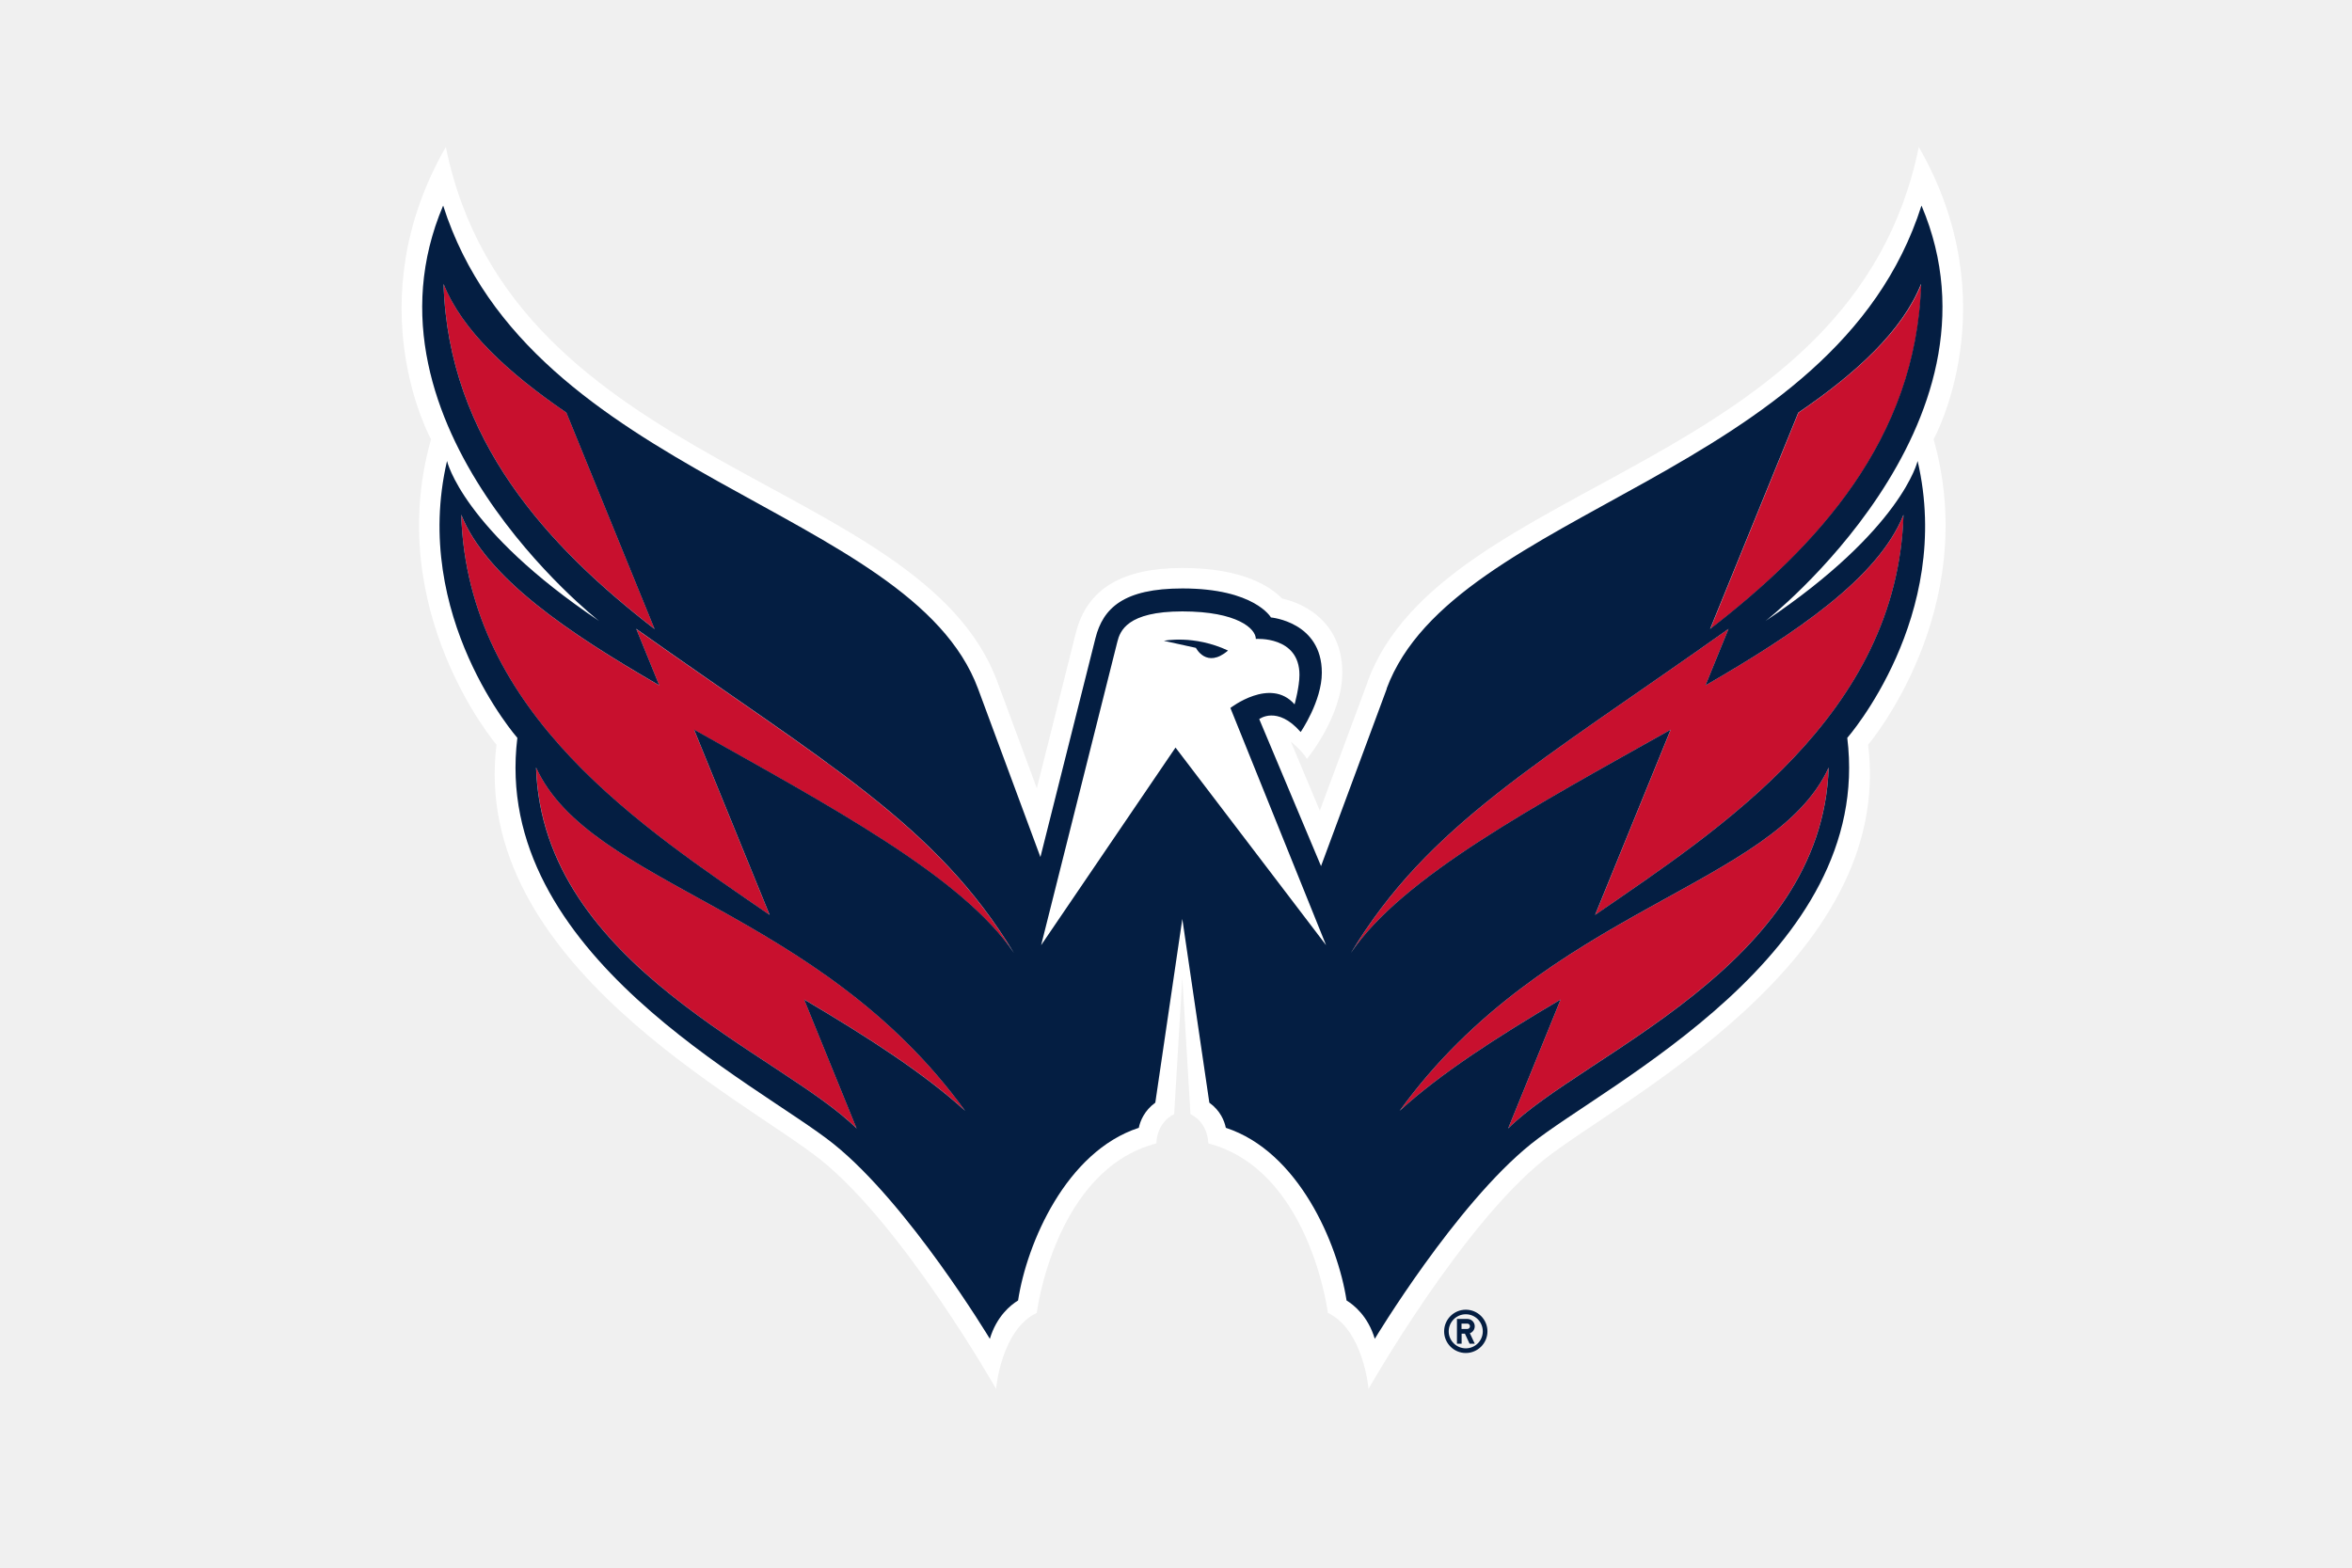
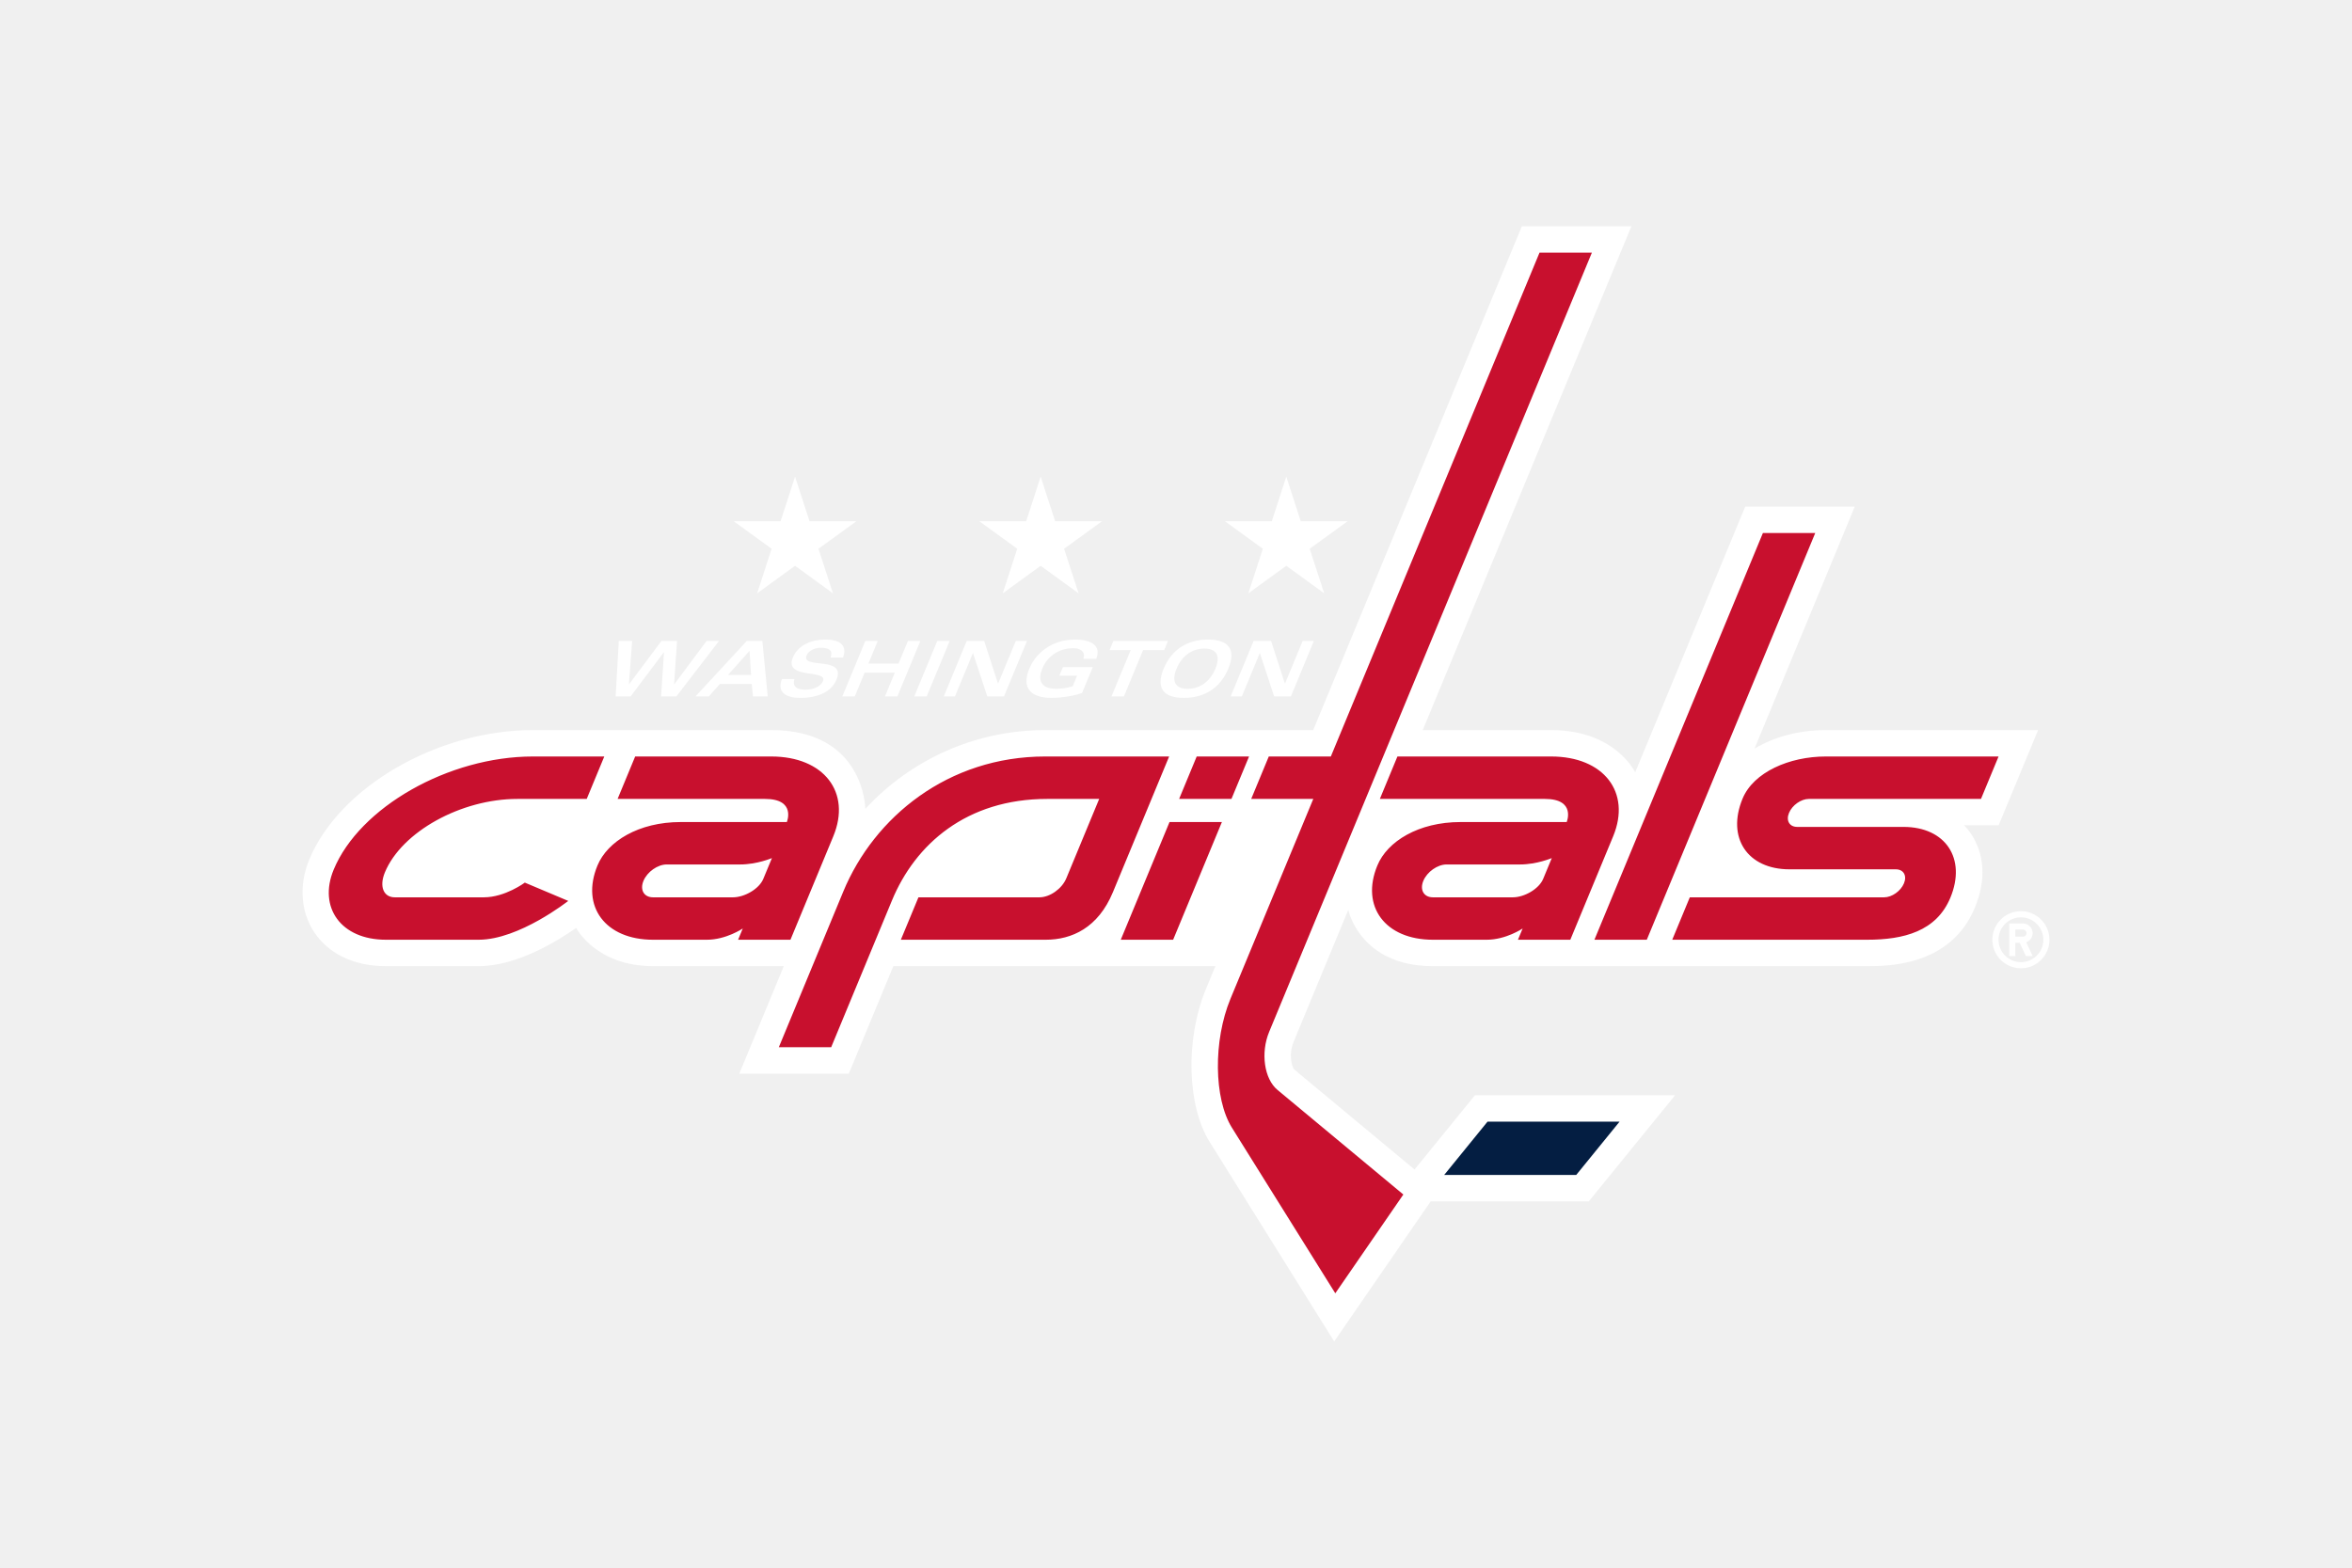
- <svg xmlns="http://www.w3.org/2000/svg" width="960" height="640" viewBox="0 0 960 640" fill="none">
-   <path d="M558.255 278.276L538.707 330.96L526.864 302.732C526.864 302.732 531.447 306.382 533.434 309.83C533.434 309.83 547.873 292.512 547.873 274.586C547.873 254.713 533.394 246.561 523.255 244.33C518.509 239.423 507.235 231.879 482.657 231.879C458.08 231.879 443.642 240.315 439.099 258.444L423.201 321.794L407.06 278.236C375.871 194.324 208.899 192.377 181.97 60C145.225 124.039 175.927 179.318 175.927 179.318C156.176 249.359 202.654 304.03 202.654 304.03C191.744 392.89 304.329 448.899 335.031 473.517C368.896 500.69 406.573 567 406.573 567C406.573 567 408.56 542.95 423.161 535.974C423.161 535.974 430.501 477.613 471.991 466.784C471.991 466.784 471.788 458.592 479.251 454.82L482.576 399.014L485.902 454.82C493.364 458.592 493.162 466.784 493.162 466.784C534.651 477.613 541.992 535.974 541.992 535.974C556.592 542.95 558.58 567 558.58 567C558.58 567 596.257 500.69 630.122 473.517C660.823 448.899 773.409 392.89 762.499 304.03C762.499 304.03 808.977 249.359 789.226 179.318C789.226 179.318 819.968 124.039 783.183 60C756.253 192.377 589.322 194.324 558.174 278.276H558.255ZM720.725 253.537C776.531 216.062 782.777 188.24 782.777 188.24C797.54 251.752 754.063 301.272 754.063 301.272C764.932 389.524 655.754 442.369 625.012 467.027C594.27 491.686 561.216 546.6 561.216 546.6C558.458 537.393 552.739 532.81 549.698 530.945C546.129 507.544 530.068 470.15 500.421 460.457C499.853 457.659 498.15 453.441 493.689 450.196L482.657 375.166L471.626 450.196C467.124 453.441 465.461 457.659 464.893 460.457C435.247 470.15 419.186 507.584 415.617 530.945C412.575 532.81 406.857 537.393 404.099 546.6C404.099 546.6 371.086 491.727 340.303 467.027C309.561 442.369 200.382 389.524 211.252 301.272C211.252 301.272 167.775 251.752 182.537 188.24C182.537 188.24 188.783 216.062 244.589 253.537C244.589 253.537 142.792 173.802 180.956 83.969C216.362 195.176 371.816 207.18 399.273 281.196L424.742 349.94L447.211 260.553C450.293 248.346 458.648 240.275 482.698 240.275C512.142 240.275 518.834 252.117 518.834 252.117C518.834 252.117 539.599 253.861 539.599 274.667C539.599 286.347 530.96 298.879 530.96 298.879C521.43 287.929 514.048 293.607 514.048 293.607L539.275 353.631L566.123 281.196C593.58 207.18 749.034 195.176 784.44 83.969C822.563 173.843 720.807 253.537 720.807 253.537H720.725Z" fill="white" />
-   <path d="M528.446 287.565C528.446 287.565 530.433 280.346 530.433 275.519C530.433 259.54 512.628 260.838 512.628 260.838C512.628 256.701 505.734 249.604 482.616 249.604C459.499 249.604 457.187 257.634 456.092 262.014L424.985 385.874L479.859 305.166L541.343 385.874L502.286 289.025C502.286 289.025 518.59 276.29 528.486 287.565H528.446ZM488.132 264.447L475.073 261.568C475.073 261.568 487.199 259.013 501.232 265.542C492.431 273.086 488.132 264.447 488.132 264.447Z" fill="white" />
-   <path d="M181.036 115.887C182.983 179.48 223.702 223.2 267.219 256.821L231.205 168.448C207.236 152.144 188.661 134.867 181.077 115.887H181.036Z" fill="#C8102E" />
-   <path d="M259.675 256.742L269.084 279.819C232.34 258.567 198.637 236.018 188.255 210.143C190.769 291.824 263.042 338.342 314.143 373.546L283.32 297.948C337.909 328.69 392.945 357.931 413.831 389.12C382.157 336.599 337.382 311.94 259.675 256.783V256.742Z" fill="#C8102E" />
-   <path d="M218.836 313.318C221.391 394.635 319.376 430.446 349.672 460.702L328.258 408.059C353.89 423.187 377.251 438.193 393.96 453.482C334.098 370.747 240.98 361.905 218.836 313.318Z" fill="#C8102E" />
-   <path d="M734.069 168.448L698.055 256.821C741.572 223.2 782.291 179.439 784.238 115.887C776.654 134.867 758.038 152.104 734.11 168.448H734.069Z" fill="#C8102E" />
-   <path d="M551.4 389.077C572.287 357.888 627.282 328.688 681.912 297.905L651.089 373.503C702.19 338.259 774.463 291.781 776.977 210.1C766.594 236.015 732.892 258.524 696.147 279.776L705.557 256.699C627.85 311.856 583.116 336.515 551.4 389.036V389.077Z" fill="#C8102E" />
-   <path d="M746.397 313.318C724.253 361.905 631.176 370.747 571.273 453.482C588.023 438.193 611.343 423.187 636.975 408.059L615.561 460.702C645.857 430.406 743.802 394.635 746.397 313.318Z" fill="#C8102E" />
-   <path d="M475.073 261.608L488.133 264.487C488.133 264.487 492.432 273.126 501.232 265.582C487.24 259.053 475.073 261.608 475.073 261.608Z" fill="#041E42" />
-   <path d="M566.042 281.155L539.194 353.59L513.967 293.566C513.967 293.566 521.308 287.888 530.879 298.838C530.879 298.838 539.518 286.265 539.518 274.626C539.518 253.86 518.753 252.076 518.753 252.076C518.753 252.076 512.061 240.233 482.617 240.233C458.567 240.233 450.212 248.304 447.13 260.512L424.661 349.899L399.192 281.155C371.735 207.139 216.281 195.134 180.875 83.928C142.751 173.801 244.508 253.495 244.508 253.495C188.702 216.021 182.457 188.199 182.457 188.199C167.694 251.711 211.171 301.231 211.171 301.231C200.301 389.482 309.48 442.328 340.222 466.986C370.964 491.645 404.018 546.558 404.018 546.558C406.776 537.352 412.494 532.769 415.536 530.904C419.105 507.502 435.166 470.109 464.813 460.416C465.38 457.618 467.084 453.4 471.545 450.155L482.576 375.125L493.608 450.155C498.11 453.4 499.772 457.618 500.34 460.416C529.987 470.109 546.048 507.543 549.617 530.904C552.658 532.769 558.377 537.352 561.135 546.558C561.135 546.558 594.148 491.685 624.931 466.986C655.673 442.328 764.851 389.482 753.982 301.231C753.982 301.231 797.459 251.711 782.696 188.199C782.696 188.199 776.451 216.021 720.644 253.495C720.644 253.495 822.442 173.761 784.278 83.928C748.872 195.134 593.418 207.139 565.961 281.155H566.042ZM181.037 115.886C188.621 134.867 207.237 152.104 231.165 168.448L267.18 256.821C223.703 223.2 182.984 179.479 181.037 115.886ZM328.217 408.057L349.631 460.7C319.336 430.404 221.35 394.633 218.795 313.317C240.939 361.904 334.017 370.745 393.919 453.481C377.169 438.191 353.849 423.185 328.217 408.057ZM283.321 297.905L314.144 373.503C263.043 338.259 190.771 291.781 188.256 210.1C198.639 236.016 232.341 258.524 269.086 279.776L259.677 256.699C337.383 311.857 382.117 336.515 413.833 389.036C392.946 357.848 337.951 328.647 283.321 297.865V297.905ZM479.819 305.165L424.945 385.873L456.052 262.012C457.147 257.632 460.027 249.602 482.576 249.602C505.126 249.602 512.588 256.699 512.588 260.836C512.588 260.836 530.393 259.538 530.393 275.518C530.393 280.385 528.406 287.563 528.406 287.563C518.55 276.288 502.206 289.023 502.206 289.023L541.262 385.873L479.778 305.165H479.819ZM615.562 460.7L636.976 408.057C611.344 423.185 587.983 438.191 571.274 453.481C631.176 370.745 724.254 361.904 746.398 313.317C743.843 394.633 645.858 430.445 615.562 460.7ZM776.937 210.1C774.423 291.781 702.151 338.3 651.049 373.503L681.872 297.905C627.242 328.647 572.247 357.889 551.361 389.077C583.035 336.556 627.81 311.897 705.517 256.74L696.108 279.817C732.852 258.565 766.555 236.016 776.937 210.14V210.1ZM697.973 256.821L733.988 168.448C757.957 152.144 776.532 134.867 784.116 115.886C782.169 179.479 741.45 223.2 697.933 256.821H697.973Z" fill="#041E42" />
-   <path d="M598.284 552.359C603.151 552.359 607.125 548.384 607.125 543.517C607.125 538.65 603.151 534.676 598.284 534.676C593.417 534.676 589.442 538.65 589.442 543.517C589.442 548.384 593.417 552.359 598.284 552.359ZM598.284 536.541C602.137 536.541 605.219 539.664 605.219 543.517C605.219 547.37 602.096 550.452 598.284 550.452C594.471 550.452 591.308 547.329 591.308 543.517C591.308 539.705 594.431 536.541 598.284 536.541Z" fill="#041E42" />
-   <path d="M596.539 544.45H597.918L599.825 548.546H601.933L599.946 544.287C601.122 543.882 601.933 542.746 601.933 541.448C601.933 539.786 600.595 538.447 598.932 538.447H594.674V548.546H596.58V544.45H596.539ZM596.539 540.353H598.892C599.5 540.353 599.987 540.84 599.987 541.448C599.987 542.057 599.5 542.544 598.892 542.544H596.539V540.353Z" fill="#041E42" />
+ <svg xmlns="http://www.w3.org/2000/svg" viewBox="0 0 960 640">
+   <path fill="#fff" d="M824.867 371.99c-6.433 0-11.655 5.217-11.655 11.654 0 6.429 5.222 11.652 11.655 11.652s11.648-5.223 11.648-11.652c0-6.437-5.215-11.653-11.648-11.653m0 20.806a9.1 9.1 0 0 1-3.503-.695 9.135 9.135 0 0 1-5.648-8.457 9.14 9.14 0 0 1 9.151-9.146c5.057 0 9.15 4.089 9.15 9.146s-4.093 9.152-9.15 9.152m4.788-11.853a3.94 3.94 0 0 0-1.159-2.793 3.94 3.94 0 0 0-2.795-1.155h-5.614v13.3h2.496v-5.401h1.79l2.522 5.402h2.76l-2.633-5.633a3.95 3.95 0 0 0 2.633-3.72m-3.954 1.454h-3.118v-2.911h3.118a1.453 1.453 0 0 1 1.029 2.485 1.46 1.46 0 0 1-1.029.426M309.038 242.219l15.472-11.243 15.474 11.243-5.909-18.194 15.469-11.235H330.42l-5.91-18.2-5.907 18.2H299.47l15.478 11.235zm100.25 0 15.469-11.243 15.481 11.243-5.913-18.194 15.477-11.235h-19.123l-5.922-18.2-5.904 18.2h-19.131l15.475 11.235zm121.632-29.43-5.908-18.198-5.909 18.199h-19.124l15.471 11.235-5.912 18.194 15.474-11.243 15.478 11.243-5.915-18.194 15.474-11.235zm-259.965 53.487h.058l-1.176 18.036h6.233l17.388-22.618h-5.071l-13.184 17.672h-.066l1.215-17.671h-6.393l-13.212 17.67h-.058l1.333-17.67h-5.454l-1.284 22.618h6.112zm35.885 12.969.505 5.068h6.012l-2.191-22.62h-6.385l-20.907 22.62h5.449l4.488-5.068zm-.911-13.538.632 9.833h-9.407zm13.245 11.52c-2.007 4.855.925 7.682 7.47 7.682 7.679 0 12.839-2.758 14.771-7.431 4.124-9.96-14.611-4.08-12.185-9.934.855-2.066 3.608-3.101 5.712-3.101 3.507 0 5.097 1.069 4.071 4.01h5.074c1.742-4.578-.68-7.355-7.294-7.355-5.258 0-11.022 2.095-13.177 7.325-3.771 9.083 14.373 4.625 12.273 9.685-.677 1.636-2.963 3.44-7.158 3.44-4.011 0-5.314-1.632-4.481-4.321zm29.719 7.086 4.021-9.714h12.312l-4.025 9.714h5.077l9.368-22.62h-5.068l-3.823 9.215h-12.308l3.809-9.214h-5.076l-9.375 22.619zm29.348 0 9.378-22.62h-5.077l-9.372 22.62zm11.539 0 7.323-17.67h.058l5.816 17.67h6.819l9.371-22.62h-4.569l-7.19 17.358h-.072l-5.62-17.357h-7.144l-9.364 22.619zm57.646-15.33c2.188-5.287-1.841-7.886-8.665-7.886-8.908 0-15.798 5.066-18.611 11.835-3.392 8.214.781 11.978 9.215 11.978 3.281 0 8.496-.636 12.291-2.008l4.384-10.563h-12.191l-1.457 3.505h7.233l-1.781 4.326c-2.835.78-4.659 1.034-6.635 1.034-6.952 0-7.517-4.104-5.77-8.3 2.435-5.885 7.853-8.297 12.614-8.297 2.51 0 5.257 1.217 4.105 4.378zm6.235 15.33h5.08l7.836-18.926h8.618l1.535-3.693h-22.309l-1.533 3.693h8.625zm29.562.596c8.339 0 14.831-3.977 18.119-11.92 3.291-7.922.08-11.892-8.259-11.892-8.331 0-14.834 3.97-18.12 11.893-3.29 7.94-.074 11.919 8.259 11.919zm-2.998-11.92c2.203-5.327 6.44-8.21 11.329-8.21 4.919 0 6.735 2.883 4.527 8.21-2.206 5.339-6.412 8.215-11.329 8.215-4.883 0-6.735-2.876-4.527-8.214m44.275 6.062h-.064l-5.615-17.357h-7.153l-9.368 22.619h4.57l7.324-17.67h.06l5.807 17.67h6.834l9.366-22.62h-4.574z" />
+   <path fill="#fff" d="M266.546 394.422h53.371l-18.17 43.894h44.705l18.177-43.894h131.452l-3.815 9.223c-8.723 21.056-7.536 48.097 1.405 62.43l50.899 81.559 39.392-57.19h64.527l35.231-43.32h-81.697l-24.651 30.32-49.066-40.79c-1.096-1.033-2.366-6.357-.326-11.263l22.337-53.955s4.708 22.986 34.541 22.986h177.269c8.419 0 34.052 0 43.932-23.866 8.982-21.717-4.422-33.627-4.422-33.627h14.127l16.118-38.878h-86.668c-10.956 0-21.101 2.788-29.082 7.577l40.921-98.81H712.34l-44.925 108.496s-8.012-17.263-34.302-17.263h-52.4L665.88 92.366h-44.709l-85.174 205.685H426.644c-28.52 0-54.882 12.018-73.454 32.178 0 0-.215-32.178-38.387-32.178h-97.3c-38.897 0-78.989 23.218-91.267 52.859-8.671 20.929 3.536 43.512 31.253 43.512h37.908c15.774 0 32.535-10.497 39.762-15.608 0 0 8.044 15.608 31.389 15.608z" />
+   <path fill="#c8102e" d="M211.192 326.155h28.286l7.169-17.321h-29.145c-34.336 0-70.736 20.684-81.31 46.198-6.38 15.425 2.992 28.61 21.296 28.61h37.909c16.477 0 36.537-15.851 36.537-15.851l-17.718-7.47s-8.039 6.006-16.753 6.006h-36.331c-4.551 0-6.43-4.374-4.039-10.177 6.868-16.571 31.088-29.995 54.099-29.995m55.354 57.488h21.965c7.89 0 14.655-4.592 14.655-4.592l-1.897 4.592h21.367l17.492-42.24c7.451-17.986-3.887-32.57-25.324-32.57h-55.551l-7.171 17.322h60.152c12.842 0 8.927 9.438 8.927 9.438h-43.319c-17.213 0-29.909 7.93-33.967 17.725-6.928 16.734 3.216 30.325 22.671 30.325m-3.908-24.035c1.534-3.69 5.778-6.696 9.485-6.696h29.983c6.854 0 12.966-2.603 12.966-2.603l-3.514 8.477c-1.717 4.16-7.718 7.542-12.402 7.542h-32.593c-3.705 0-5.463-3.01-3.925-6.72m307.737-50.774-7.17 17.32h67.333c12.849 0 8.93 9.439 8.93 9.439h-43.317c-17.211 0-29.912 7.93-33.956 17.725-6.942 16.734 3.2 30.325 22.664 30.325h21.956c7.894 0 14.668-4.592 14.668-4.592l-1.91 4.592h21.374l17.49-42.24c7.451-17.986-3.883-32.57-25.324-32.57zm59.497 49.953c-1.725 4.159-7.717 7.54-12.397 7.54h-32.6c-3.702 0-5.463-3.008-3.93-6.72 1.534-3.688 5.782-6.695 9.484-6.695h29.99c6.845 0 12.962-2.603 12.962-2.603l-3.509 8.477m42.288 24.856 68.753-166.038H719.55l-68.764 166.038zm-162.343-74.81h-21.369l-7.174 17.322h21.362zm-30.987 74.81 19.903-48.05h-21.376l-19.9 48.05zm232.42-57.601c-6.589 15.93 1.976 28.855 19.162 28.855h43.375c3.158 0 4.66 2.559 3.345 5.717-1.308 3.158-4.924 5.713-8.076 5.713h-79.341l-7.169 17.316h79.58c14.826 0 28.248-3.39 33.961-17.205 6.6-15.942-1.973-28.858-19.154-28.858h-43.37c-3.163 0-4.669-2.558-3.354-5.713 1.311-3.164 4.93-5.712 8.086-5.712h70.271l7.172-17.321h-70.524c-14.82 0-29.479 6.374-33.964 17.208m-371.997 101.49 24.822-59.942c9.477-22.884 30.353-41.435 63.382-41.435h21.194l-13.426 32.416c-1.765 4.264-6.708 7.757-10.968 7.757h-49.383l-7.177 17.316h59.108c10.675 0 21.427-4.875 27.441-19.411l22.951-55.4h-50.551c-39.66 0-69.842 24.707-82.463 55.176l-26.3 63.523z" />
+   <path fill="#c8102e" d="M502.222 407.764c-7.06 17.08-6.793 40.749.597 52.602l42.199 67.614 27.775-40.326-51.377-42.71c-5.41-4.48-6.94-15.141-3.395-23.684l131.726-318.116h-21.374l-85.172 205.689h-25.332l-7.175 17.322h25.341z" />
+   <path fill="#041e42" d="m607.154 457.907-17.691 21.76h53.891l17.694-21.76z" />
</svg>
